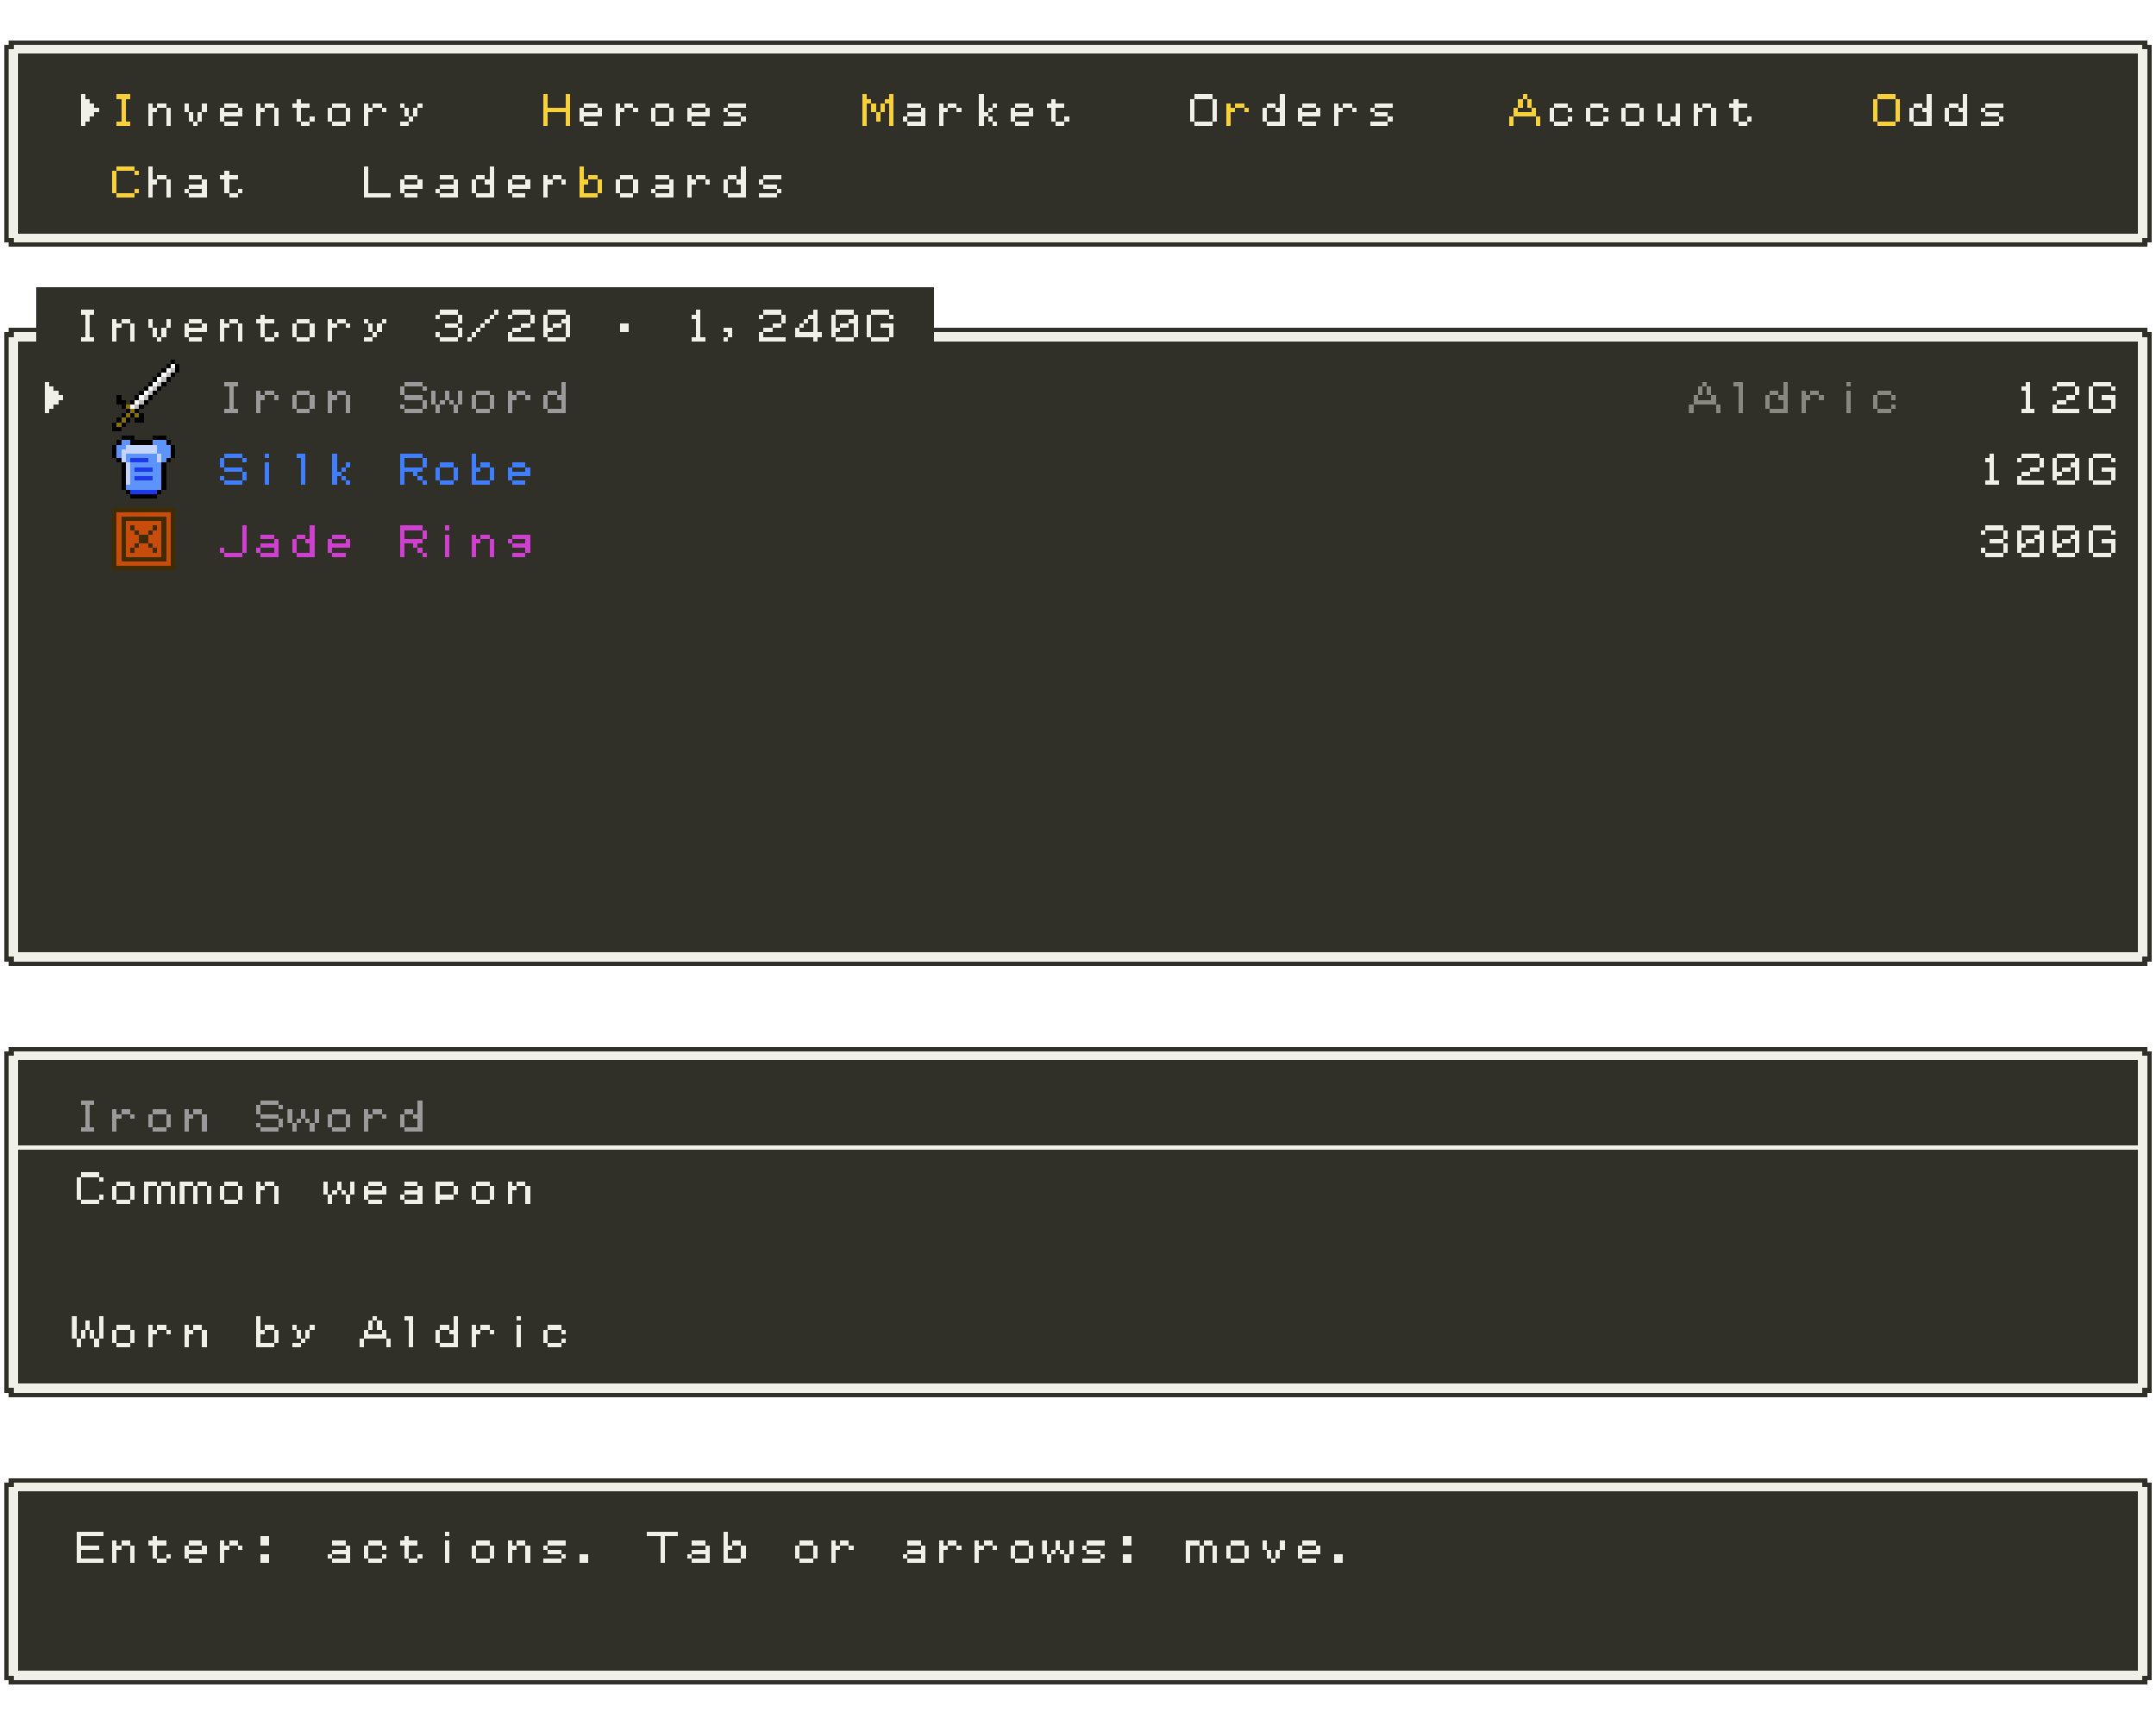
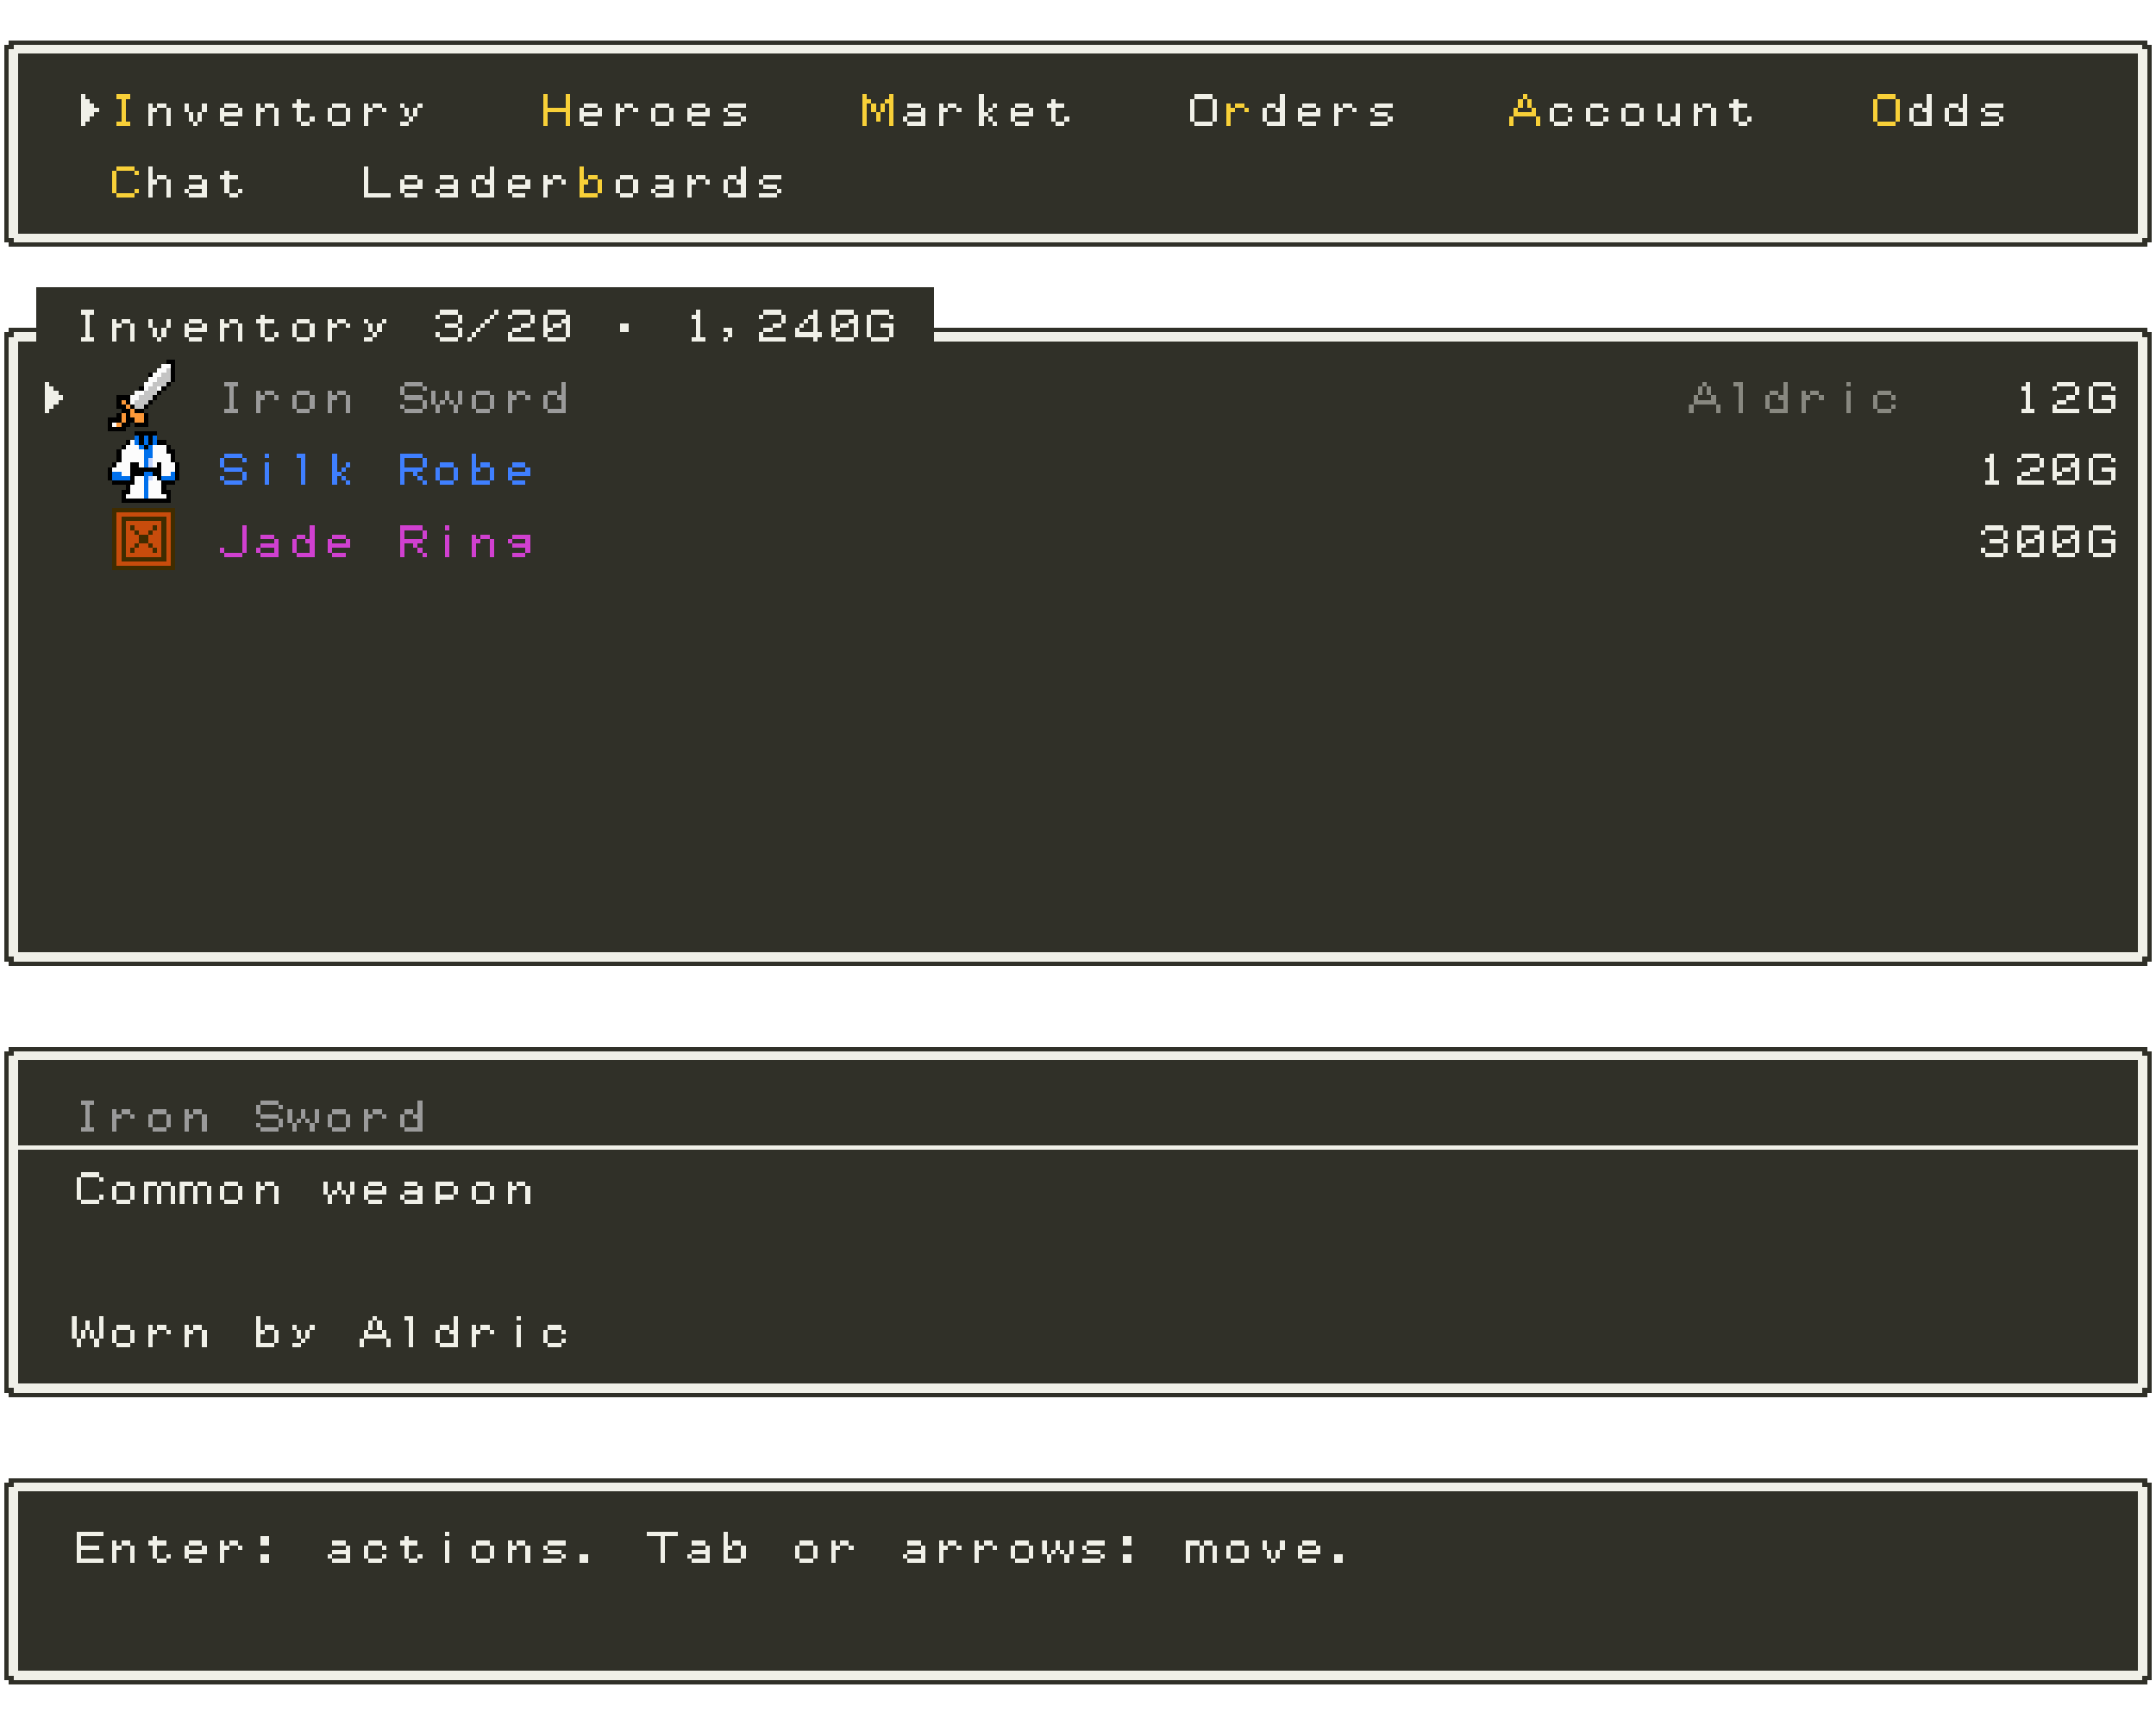
<svg xmlns="http://www.w3.org/2000/svg" viewBox="0 0 480 384" width="480" height="384" shape-rendering="crispEdges">
  <defs>
    <symbol id="g0">
      <path d="M2 5h1v1h-1zM2 6h2v1h-2zM2 7h3v1h-3zM2 8h4v1h-4zM2 9h3v1h-3zM2 10h2v1h-2zM2 11h1v1h-1z" />
    </symbol>
    <symbol id="g1">
      <path d="M2 5h3v1h-3zM3 6h1v1h-1zM3 7h1v1h-1zM3 8h1v1h-1zM3 9h1v1h-1zM3 10h1v1h-1zM2 11h3v1h-3z" />
    </symbol>
    <symbol id="g2">
      <path d="M1 7h1v1h-1zM3 7h2v1h-2zM1 8h2v1h-2zM5 8h1v1h-1zM1 9h1v1h-1zM5 9h1v1h-1zM1 10h1v1h-1zM5 10h1v1h-1zM1 11h1v1h-1zM5 11h1v1h-1z" />
    </symbol>
    <symbol id="g3">
      <path d="M1 7h1v1h-1zM5 7h1v1h-1zM1 8h1v1h-1zM5 8h1v1h-1zM2 9h1v1h-1zM4 9h1v1h-1zM2 10h1v1h-1zM4 10h1v1h-1zM3 11h1v1h-1z" />
    </symbol>
    <symbol id="g4">
      <path d="M2 7h3v1h-3zM1 8h1v1h-1zM5 8h1v1h-1zM1 9h5v1h-5zM1 10h1v1h-1zM2 11h3v1h-3z" />
    </symbol>
    <symbol id="g5">
      <path d="M2 6h1v1h-1zM1 7h4v1h-4zM2 8h1v1h-1zM2 9h1v1h-1zM2 10h1v1h-1zM5 10h1v1h-1zM3 11h2v1h-2z" />
    </symbol>
    <symbol id="g6">
      <path d="M2 7h3v1h-3zM1 8h1v1h-1zM5 8h1v1h-1zM1 9h1v1h-1zM5 9h1v1h-1zM1 10h1v1h-1zM5 10h1v1h-1zM2 11h3v1h-3z" />
    </symbol>
    <symbol id="g7">
      <path d="M1 7h1v1h-1zM3 7h2v1h-2zM1 8h2v1h-2zM5 8h1v1h-1zM1 9h1v1h-1zM1 10h1v1h-1zM1 11h1v1h-1z" />
    </symbol>
    <symbol id="g8">
      <path d="M1 7h1v1h-1zM5 7h1v1h-1zM2 8h1v1h-1zM4 8h1v1h-1zM2 9h1v1h-1zM4 9h1v1h-1zM3 10h1v1h-1zM1 11h2v1h-2z" />
    </symbol>
    <symbol id="g9">
      <path d="M1 5h1v1h-1zM6 5h1v1h-1zM1 6h1v1h-1zM6 6h1v1h-1zM1 7h1v1h-1zM6 7h1v1h-1zM1 8h6v1h-6zM1 9h1v1h-1zM6 9h1v1h-1zM1 10h1v1h-1zM6 10h1v1h-1zM1 11h1v1h-1zM6 11h1v1h-1z" />
    </symbol>
    <symbol id="g10">
      <path d="M2 7h4v1h-4zM1 8h1v1h-1zM2 9h3v1h-3zM5 10h1v1h-1zM1 11h4v1h-4z" />
    </symbol>
    <symbol id="g11">
      <path d="M0 5h1v1h-1zM6 5h1v1h-1zM0 6h2v1h-2zM5 6h2v1h-2zM0 7h1v1h-1zM2 7h1v1h-1zM4 7h1v1h-1zM6 7h1v1h-1zM0 8h1v1h-1zM2 8h1v1h-1zM4 8h1v1h-1zM6 8h1v1h-1zM0 9h1v1h-1zM3 9h1v1h-1zM6 9h1v1h-1zM0 10h1v1h-1zM3 10h1v1h-1zM6 10h1v1h-1zM0 11h1v1h-1zM6 11h1v1h-1z" />
    </symbol>
    <symbol id="g12">
      <path d="M2 7h3v1h-3zM5 8h1v1h-1zM2 9h4v1h-4zM1 10h1v1h-1zM5 10h1v1h-1zM2 11h4v1h-4z" />
    </symbol>
    <symbol id="g13">
      <path d="M2 5h1v1h-1zM2 6h1v1h-1zM2 7h1v1h-1zM5 7h1v1h-1zM2 8h1v1h-1zM4 8h1v1h-1zM2 9h2v1h-2zM2 10h1v1h-1zM4 10h1v1h-1zM2 11h1v1h-1zM5 11h1v1h-1z" />
    </symbol>
    <symbol id="g14">
      <path d="M2 5h4v1h-4zM1 6h1v1h-1zM6 6h1v1h-1zM1 7h1v1h-1zM6 7h1v1h-1zM1 8h1v1h-1zM6 8h1v1h-1zM1 9h1v1h-1zM6 9h1v1h-1zM1 10h1v1h-1zM6 10h1v1h-1zM2 11h4v1h-4z" />
    </symbol>
    <symbol id="g15">
      <path d="M5 5h1v1h-1zM5 6h1v1h-1zM2 7h2v1h-2zM5 7h1v1h-1zM1 8h1v1h-1zM4 8h2v1h-2zM1 9h1v1h-1zM5 9h1v1h-1zM1 10h1v1h-1zM5 10h1v1h-1zM2 11h4v1h-4z" />
    </symbol>
    <symbol id="g16">
      <path d="M3 5h1v1h-1zM2 6h1v1h-1zM4 6h1v1h-1zM2 7h1v1h-1zM4 7h1v1h-1zM1 8h1v1h-1zM5 8h1v1h-1zM1 9h5v1h-5zM0 10h1v1h-1zM6 10h1v1h-1zM0 11h1v1h-1zM6 11h1v1h-1z" />
    </symbol>
    <symbol id="g17">
      <path d="M2 7h3v1h-3zM1 8h1v1h-1zM5 8h1v1h-1zM1 9h1v1h-1zM1 10h1v1h-1zM5 10h1v1h-1zM2 11h3v1h-3z" />
    </symbol>
    <symbol id="g18">
      <path d="M1 7h1v1h-1zM5 7h1v1h-1zM1 8h1v1h-1zM5 8h1v1h-1zM1 9h1v1h-1zM5 9h1v1h-1zM1 10h1v1h-1zM4 10h2v1h-2zM2 11h2v1h-2zM5 11h1v1h-1z" />
    </symbol>
    <symbol id="g19">
      <path d="M2 5h4v1h-4zM1 6h1v1h-1zM6 6h1v1h-1zM1 7h1v1h-1zM1 8h1v1h-1zM1 9h1v1h-1zM1 10h1v1h-1zM6 10h1v1h-1zM2 11h4v1h-4z" />
    </symbol>
    <symbol id="g20">
      <path d="M1 5h1v1h-1zM1 6h1v1h-1zM1 7h1v1h-1zM3 7h2v1h-2zM1 8h2v1h-2zM5 8h1v1h-1zM1 9h1v1h-1zM5 9h1v1h-1zM1 10h1v1h-1zM5 10h1v1h-1zM1 11h1v1h-1zM5 11h1v1h-1z" />
    </symbol>
    <symbol id="g21">
      <path d="M1 5h1v1h-1zM1 6h1v1h-1zM1 7h1v1h-1zM1 8h1v1h-1zM1 9h1v1h-1zM1 10h1v1h-1zM1 11h6v1h-6z" />
    </symbol>
    <symbol id="g22">
      <path d="M1 5h1v1h-1zM1 6h1v1h-1zM1 7h1v1h-1zM3 7h2v1h-2zM1 8h2v1h-2zM5 8h1v1h-1zM1 9h1v1h-1zM5 9h1v1h-1zM1 10h1v1h-1zM5 10h1v1h-1zM1 11h4v1h-4z" />
    </symbol>
    <symbol id="g23">
      <path d="M2 5h4v1h-4zM1 6h1v1h-1zM6 6h1v1h-1zM6 7h1v1h-1zM3 8h3v1h-3zM6 9h1v1h-1zM1 10h1v1h-1zM6 10h1v1h-1zM2 11h4v1h-4z" />
    </symbol>
    <symbol id="g24">
      <path d="M6 5h1v1h-1zM5 6h1v1h-1zM4 7h1v1h-1zM3 8h1v1h-1zM2 9h1v1h-1zM1 10h1v1h-1zM0 11h1v1h-1z" />
    </symbol>
    <symbol id="g25">
      <path d="M2 5h4v1h-4zM1 6h1v1h-1zM6 6h1v1h-1zM6 7h1v1h-1zM4 8h2v1h-2zM2 9h2v1h-2zM1 10h1v1h-1zM1 11h6v1h-6z" />
    </symbol>
    <symbol id="g26">
      <path d="M2 5h4v1h-4zM1 6h1v1h-1zM6 6h1v1h-1zM1 7h1v1h-1zM5 7h2v1h-2zM1 8h1v1h-1zM3 8h2v1h-2zM6 8h1v1h-1zM1 9h2v1h-2zM6 9h1v1h-1zM1 10h1v1h-1zM6 10h1v1h-1zM2 11h4v1h-4z" />
    </symbol>
    <symbol id="g27">
      <path d="M2 8h2v1h-2zM2 9h2v1h-2z" />
    </symbol>
    <symbol id="g28">
      <path d="M3 5h1v1h-1zM2 6h2v1h-2zM3 7h1v1h-1zM3 8h1v1h-1zM3 9h1v1h-1zM3 10h1v1h-1zM2 11h3v1h-3z" />
    </symbol>
    <symbol id="g29">
      <path d="M1 9h2v1h-2zM2 10h1v1h-1zM1 11h1v1h-1z" />
    </symbol>
    <symbol id="g30">
      <path d="M5 5h1v1h-1zM4 6h2v1h-2zM3 7h1v1h-1zM5 7h1v1h-1zM2 8h1v1h-1zM5 8h1v1h-1zM1 9h1v1h-1zM5 9h1v1h-1zM1 10h6v1h-6zM5 11h1v1h-1z" />
    </symbol>
    <symbol id="g31">
      <path d="M2 5h4v1h-4zM1 6h1v1h-1zM6 6h1v1h-1zM1 7h1v1h-1zM1 8h1v1h-1zM4 8h3v1h-3zM1 9h1v1h-1zM6 9h1v1h-1zM1 10h1v1h-1zM6 10h1v1h-1zM2 11h4v1h-4z" />
    </symbol>
    <symbol id="g32">
      <path d="M2 5h4v1h-4zM1 6h1v1h-1zM6 6h1v1h-1zM1 7h1v1h-1zM2 8h4v1h-4zM6 9h1v1h-1zM1 10h1v1h-1zM6 10h1v1h-1zM2 11h4v1h-4z" />
    </symbol>
    <symbol id="g33">
      <path d="M0 7h1v1h-1zM3 7h1v1h-1zM6 7h1v1h-1zM0 8h1v1h-1zM3 8h1v1h-1zM6 8h1v1h-1zM0 9h1v1h-1zM2 9h1v1h-1zM4 9h1v1h-1zM6 9h1v1h-1zM1 10h1v1h-1zM5 10h1v1h-1zM1 11h1v1h-1zM5 11h1v1h-1z" />
    </symbol>
    <symbol id="g34">
      <path d="M2 5h2v1h-2zM3 6h1v1h-1zM3 7h1v1h-1zM3 8h1v1h-1zM3 9h1v1h-1zM3 10h1v1h-1zM3 11h1v1h-1z" />
    </symbol>
    <symbol id="g35">
      <path d="M3 5h1v1h-1zM3 7h1v1h-1zM3 8h1v1h-1zM3 9h1v1h-1zM3 10h1v1h-1zM3 11h1v1h-1z" />
    </symbol>
    <symbol id="g36">
      <path d="M1 5h5v1h-5zM1 6h1v1h-1zM6 6h1v1h-1zM1 7h1v1h-1zM6 7h1v1h-1zM1 8h5v1h-5zM1 9h1v1h-1zM4 9h1v1h-1zM1 10h1v1h-1zM5 10h1v1h-1zM1 11h1v1h-1zM6 11h1v1h-1z" />
    </symbol>
    <symbol id="g37">
      <path d="M6 5h1v1h-1zM6 6h1v1h-1zM6 7h1v1h-1zM6 8h1v1h-1zM6 9h1v1h-1zM1 10h1v1h-1zM6 10h1v1h-1zM2 11h4v1h-4z" />
    </symbol>
    <symbol id="g38">
      <path d="M2 7h4v1h-4zM1 8h1v1h-1zM5 8h1v1h-1zM2 9h4v1h-4zM5 10h1v1h-1zM2 11h3v1h-3z" />
    </symbol>
    <symbol id="g39">
      <path d="M0 7h3v1h-3zM4 7h2v1h-2zM0 8h1v1h-1zM3 8h1v1h-1zM6 8h1v1h-1zM0 9h1v1h-1zM3 9h1v1h-1zM6 9h1v1h-1zM0 10h1v1h-1zM3 10h1v1h-1zM6 10h1v1h-1zM0 11h1v1h-1zM3 11h1v1h-1zM6 11h1v1h-1z" />
    </symbol>
    <symbol id="g40">
      <path d="M1 7h4v1h-4zM1 8h1v1h-1zM5 8h1v1h-1zM1 9h1v1h-1zM5 9h1v1h-1zM1 10h4v1h-4zM1 11h1v1h-1z" />
    </symbol>
    <symbol id="g41">
      <path d="M0 5h1v1h-1zM6 5h1v1h-1zM0 6h1v1h-1zM3 6h1v1h-1zM6 6h1v1h-1zM0 7h1v1h-1zM3 7h1v1h-1zM6 7h1v1h-1zM0 8h1v1h-1zM2 8h1v1h-1zM4 8h1v1h-1zM6 8h1v1h-1zM0 9h1v1h-1zM2 9h1v1h-1zM4 9h1v1h-1zM6 9h1v1h-1zM1 10h1v1h-1zM5 10h1v1h-1zM1 11h1v1h-1zM5 11h1v1h-1z" />
    </symbol>
    <symbol id="g42">
      <path d="M1 5h6v1h-6zM1 6h1v1h-1zM1 7h1v1h-1zM1 8h5v1h-5zM1 9h1v1h-1zM1 10h1v1h-1zM1 11h6v1h-6z" />
    </symbol>
    <symbol id="g43">
      <path d="M2 6h2v1h-2zM2 7h2v1h-2zM2 10h2v1h-2zM2 11h2v1h-2z" />
    </symbol>
    <symbol id="g44">
      <path d="M1 10h2v1h-2zM1 11h2v1h-2z" />
    </symbol>
    <symbol id="g45">
      <path d="M0 5h7v1h-7zM3 6h1v1h-1zM3 7h1v1h-1zM3 8h1v1h-1zM3 9h1v1h-1zM3 10h1v1h-1zM3 11h1v1h-1z" />
    </symbol>
  </defs>
  <g id="w-tab">
    <path fill="#303028" d="M2 9H478V10H479V54H478V55H2V54H1V10H2Z" />
    <g fill="#f0f0e8">
      <rect x="3" y="10" width="474" height="1" />
      <rect x="2" y="11" width="476" height="1" />
      <rect x="2" y="52" width="476" height="1" />
      <rect x="3" y="53" width="474" height="1" />
      <rect x="2" y="12" width="2" height="40" />
      <rect x="476" y="12" width="2" height="40" />
    </g>
    <use href="#g0" x="16" y="16" fill="#f0f0e8" />
    <use href="#g1" x="24" y="16" fill="#f8d038" />
    <use href="#g2" x="32" y="16" fill="#f0f0e8" />
    <use href="#g3" x="40" y="16" fill="#f0f0e8" />
    <use href="#g4" x="48" y="16" fill="#f0f0e8" />
    <use href="#g2" x="56" y="16" fill="#f0f0e8" />
    <use href="#g5" x="64" y="16" fill="#f0f0e8" />
    <use href="#g6" x="72" y="16" fill="#f0f0e8" />
    <use href="#g7" x="80" y="16" fill="#f0f0e8" />
    <use href="#g8" x="88" y="16" fill="#f0f0e8" />
    <use href="#g9" x="120" y="16" fill="#f8d038" />
    <use href="#g4" x="128" y="16" fill="#f0f0e8" />
    <use href="#g7" x="136" y="16" fill="#f0f0e8" />
    <use href="#g6" x="144" y="16" fill="#f0f0e8" />
    <use href="#g4" x="152" y="16" fill="#f0f0e8" />
    <use href="#g10" x="160" y="16" fill="#f0f0e8" />
    <use href="#g11" x="192" y="16" fill="#f8d038" />
    <use href="#g12" x="200" y="16" fill="#f0f0e8" />
    <use href="#g7" x="208" y="16" fill="#f0f0e8" />
    <use href="#g13" x="216" y="16" fill="#f0f0e8" />
    <use href="#g4" x="224" y="16" fill="#f0f0e8" />
    <use href="#g5" x="232" y="16" fill="#f0f0e8" />
    <use href="#g14" x="264" y="16" fill="#f0f0e8" />
    <use href="#g7" x="272" y="16" fill="#f8d038" />
    <use href="#g15" x="280" y="16" fill="#f0f0e8" />
    <use href="#g4" x="288" y="16" fill="#f0f0e8" />
    <use href="#g7" x="296" y="16" fill="#f0f0e8" />
    <use href="#g10" x="304" y="16" fill="#f0f0e8" />
    <use href="#g16" x="336" y="16" fill="#f8d038" />
    <use href="#g17" x="344" y="16" fill="#f0f0e8" />
    <use href="#g17" x="352" y="16" fill="#f0f0e8" />
    <use href="#g6" x="360" y="16" fill="#f0f0e8" />
    <use href="#g18" x="368" y="16" fill="#f0f0e8" />
    <use href="#g2" x="376" y="16" fill="#f0f0e8" />
    <use href="#g5" x="384" y="16" fill="#f0f0e8" />
    <use href="#g14" x="416" y="16" fill="#f8d038" />
    <use href="#g15" x="424" y="16" fill="#f0f0e8" />
    <use href="#g15" x="432" y="16" fill="#f0f0e8" />
    <use href="#g10" x="440" y="16" fill="#f0f0e8" />
    <use href="#g19" x="24" y="32" fill="#f8d038" />
    <use href="#g20" x="32" y="32" fill="#f0f0e8" />
    <use href="#g12" x="40" y="32" fill="#f0f0e8" />
    <use href="#g5" x="48" y="32" fill="#f0f0e8" />
    <use href="#g21" x="80" y="32" fill="#f0f0e8" />
    <use href="#g4" x="88" y="32" fill="#f0f0e8" />
    <use href="#g12" x="96" y="32" fill="#f0f0e8" />
    <use href="#g15" x="104" y="32" fill="#f0f0e8" />
    <use href="#g4" x="112" y="32" fill="#f0f0e8" />
    <use href="#g7" x="120" y="32" fill="#f0f0e8" />
    <use href="#g22" x="128" y="32" fill="#f8d038" />
    <use href="#g6" x="136" y="32" fill="#f0f0e8" />
    <use href="#g12" x="144" y="32" fill="#f0f0e8" />
    <use href="#g7" x="152" y="32" fill="#f0f0e8" />
    <use href="#g15" x="160" y="32" fill="#f0f0e8" />
    <use href="#g10" x="168" y="32" fill="#f0f0e8" />
  </g>
  <g id="w-list" transform="translate(0 64)">
    <path fill="#303028" d="M2 9H478V10H479V150H478V151H2V150H1V10H2Z" />
    <g fill="#f0f0e8">
      <rect x="3" y="10" width="474" height="1" />
      <rect x="2" y="11" width="476" height="1" />
      <rect x="2" y="148" width="476" height="1" />
      <rect x="3" y="149" width="474" height="1" />
      <rect x="2" y="12" width="2" height="136" />
      <rect x="476" y="12" width="2" height="136" />
    </g>
    <rect x="8" y="0" width="200" height="16" fill="#303028" />
    <use href="#g1" x="16" y="0" fill="#f0f0e8" />
    <use href="#g2" x="24" y="0" fill="#f0f0e8" />
    <use href="#g3" x="32" y="0" fill="#f0f0e8" />
    <use href="#g4" x="40" y="0" fill="#f0f0e8" />
    <use href="#g2" x="48" y="0" fill="#f0f0e8" />
    <use href="#g5" x="56" y="0" fill="#f0f0e8" />
    <use href="#g6" x="64" y="0" fill="#f0f0e8" />
    <use href="#g7" x="72" y="0" fill="#f0f0e8" />
    <use href="#g8" x="80" y="0" fill="#f0f0e8" />
    <use href="#g23" x="96" y="0" fill="#f0f0e8" />
    <use href="#g24" x="104" y="0" fill="#f0f0e8" />
    <use href="#g25" x="112" y="0" fill="#f0f0e8" />
    <use href="#g26" x="120" y="0" fill="#f0f0e8" />
    <use href="#g27" x="136" y="0" fill="#f0f0e8" />
    <use href="#g28" x="152" y="0" fill="#f0f0e8" />
    <use href="#g29" x="160" y="0" fill="#f0f0e8" />
    <use href="#g25" x="168" y="0" fill="#f0f0e8" />
    <use href="#g30" x="176" y="0" fill="#f0f0e8" />
    <use href="#g26" x="184" y="0" fill="#f0f0e8" />
    <use href="#g31" x="192" y="0" fill="#f0f0e8" />
    <use href="#g0" x="8" y="16" fill="#f0f0e8" />
    <g transform="translate(24 16)">
-       <path fill="#000000" d="M14 0h1v1h-1zM13 1h1v1h-1zM15 1h1v1h-1zM12 2h1v1h-1zM15 2h1v1h-1zM11 3h1v1h-1zM14 3h1v1h-1zM10 4h1v1h-1zM13 4h1v1h-1zM9 5h1v1h-1zM12 5h1v1h-1zM8 6h1v1h-1zM11 6h1v1h-1zM7 7h1v1h-1zM10 7h1v1h-1zM2 8h1v1h-1zM6 8h1v1h-1zM9 8h1v1h-1zM2 9h2v1h-2zM5 9h1v1h-1zM8 9h1v1h-1zM3 10h1v1h-1zM7 10h1v1h-1zM4 11h1v1h-1zM6 11h1v1h-1zM3 12h1v1h-1zM5 12h1v1h-1zM7 12h1v1h-1zM2 13h1v1h-1zM4 13h1v1h-1zM6 13h2v1h-2zM1 14h1v1h-1zM3 14h1v1h-1zM1 15h2v1h-2z" />
-       <path fill="#887000" d="M4 10h1v1h-1zM5 11h1v1h-1zM4 12h1v1h-1zM6 12h1v1h-1zM3 13h1v1h-1zM2 14h1v1h-1z" />
-       <path fill="#bcbcbc" d="M14 2h1v1h-1zM13 3h1v1h-1zM12 4h1v1h-1zM11 5h1v1h-1zM10 6h1v1h-1zM9 7h1v1h-1zM8 8h1v1h-1zM7 9h1v1h-1zM6 10h1v1h-1z" />
-       <path fill="#fcfcfc" d="M14 1h1v1h-1zM13 2h1v1h-1zM12 3h1v1h-1zM11 4h1v1h-1zM10 5h1v1h-1zM9 6h1v1h-1zM8 7h1v1h-1zM7 8h1v1h-1zM6 9h1v1h-1zM5 10h1v1h-1z" />
+       <path fill="#000000" d="M13 0h2v1h-2zM14 1h1v1h-1zM14 2h1v1h-1zM9 3h1v1h-1zM14 3h1v1h-1zM14 4h1v1h-1zM13 5h1v1h-1zM7 6h1v1h-1zM12 6h1v1h-1zM11 7h1v1h-1zM2 8h3v1h-3zM10 8h1v1h-1zM2 9h1v1h-1zM4 9h1v1h-1zM9 9h1v1h-1zM2 10h2v1h-2zM5 10h1v1h-1zM8 10h1v1h-1zM3 11h2v1h-2zM6 11h2v1h-2zM2 12h1v1h-1zM4 12h1v1h-1zM8 12h1v1h-1zM0 13h3v1h-3zM4 13h2v1h-2zM8 13h1v1h-1zM0 14h1v1h-1zM3 14h2v1h-2zM6 14h3v1h-3zM0 15h4v1h-4z" />
+       <path fill="#c4c4c4" d="M13 2h1v1h-1zM12 3h2v1h-2zM11 4h3v1h-3zM10 5h3v1h-3zM9 6h2v1h-2zM8 7h3v1h-3zM7 8h3v1h-3zM6 9h3v1h-3zM6 10h2v1h-2z" />
+       <path fill="#fc9838" d="M3 9h1v1h-1zM4 10h1v1h-1zM5 11h1v1h-1zM3 12h1v1h-1zM5 12h3v1h-3zM3 13h1v1h-1zM6 13h2v1h-2zM2 14h1v1h-1z" />
+       <path fill="#fcfcfc" d="M12 1h2v1h-2zM11 2h2v1h-2zM10 3h2v1h-2zM9 4h2v1h-2zM8 5h2v1h-2zM8 6h1v1h-1zM11 6h1v1h-1zM6 7h2v1h-2zM5 8h2v1h-2zM5 9h1v1h-1zM1 14h1v1h-1z" />
    </g>
    <use href="#g1" x="48" y="16" fill="#9a9a9a" />
    <use href="#g7" x="56" y="16" fill="#9a9a9a" />
    <use href="#g6" x="64" y="16" fill="#9a9a9a" />
    <use href="#g2" x="72" y="16" fill="#9a9a9a" />
    <use href="#g32" x="88" y="16" fill="#9a9a9a" />
    <use href="#g33" x="96" y="16" fill="#9a9a9a" />
    <use href="#g6" x="104" y="16" fill="#9a9a9a" />
    <use href="#g7" x="112" y="16" fill="#9a9a9a" />
    <use href="#g15" x="120" y="16" fill="#9a9a9a" />
    <use href="#g16" x="376" y="16" fill="#888880" />
    <use href="#g34" x="384" y="16" fill="#888880" />
    <use href="#g15" x="392" y="16" fill="#888880" />
    <use href="#g7" x="400" y="16" fill="#888880" />
    <use href="#g35" x="408" y="16" fill="#888880" />
    <use href="#g17" x="416" y="16" fill="#888880" />
    <use href="#g28" x="448" y="16" fill="#f0f0e8" />
    <use href="#g25" x="456" y="16" fill="#f0f0e8" />
    <use href="#g31" x="464" y="16" fill="#f0f0e8" />
    <g transform="translate(24 32)">
-       <path fill="#000000" d="M3 1h3v1h-3zM10 1h3v1h-3zM2 2h1v1h-1zM5 2h5v1h-5zM13 2h1v1h-1zM1 3h1v1h-1zM14 3h1v1h-1zM1 4h1v1h-1zM14 4h1v1h-1zM1 5h1v1h-1zM14 5h1v1h-1zM2 6h1v1h-1zM13 6h1v1h-1zM3 7h1v1h-1zM12 7h1v1h-1zM3 8h1v1h-1zM12 8h1v1h-1zM3 9h1v1h-1zM12 9h1v1h-1zM3 10h1v1h-1zM12 10h1v1h-1zM3 11h1v1h-1zM12 11h1v1h-1zM3 12h1v1h-1zM12 12h1v1h-1zM4 13h1v1h-1zM11 13h1v1h-1zM5 14h6v1h-6z" />
-       <path fill="#2038ec" d="M5 6h4v1h-4zM6 8h4v1h-4zM6 10h4v1h-4zM5 13h6v1h-6z" />
-       <path fill="#5c94fc" d="M3 2h2v1h-2zM10 2h3v1h-3zM2 3h2v1h-2zM11 3h3v1h-3zM2 4h1v1h-1zM11 4h3v1h-3zM2 5h1v1h-1zM4 5h7v1h-7zM12 5h2v1h-2zM4 6h1v1h-1zM9 6h2v1h-2zM12 6h1v1h-1zM5 7h7v1h-7zM5 8h1v1h-1zM10 8h2v1h-2zM5 9h7v1h-7zM5 10h1v1h-1zM10 10h2v1h-2zM5 11h7v1h-7zM4 12h8v1h-8z" />
-       <path fill="#c4d4fc" d="M4 3h7v1h-7zM3 4h8v1h-8zM3 5h1v1h-1zM11 5h1v1h-1zM3 6h1v1h-1zM11 6h1v1h-1zM4 7h1v1h-1zM4 8h1v1h-1zM4 9h1v1h-1zM4 10h1v1h-1zM4 11h1v1h-1z" />
+       <path fill="#000000" d="M6 0h5v1h-5zM7 1h1v1h-1zM9 1h1v1h-1zM4 2h1v1h-1zM7 2h1v1h-1zM9 2h1v1h-1zM11 2h2v1h-2zM3 3h1v1h-1zM8 3h1v1h-1zM13 3h1v1h-1zM2 4h1v1h-1zM13 4h2v1h-2zM2 5h1v1h-1zM14 5h1v1h-1zM2 6h1v1h-1zM14 6h1v1h-1zM1 7h1v1h-1zM5 7h2v1h-2zM11 7h1v1h-1zM15 7h1v1h-1zM0 8h1v1h-1zM5 8h7v1h-7zM15 8h1v1h-1zM0 9h1v1h-1zM5 9h3v1h-3zM10 9h2v1h-2zM15 9h1v1h-1zM0 10h1v1h-1zM5 10h1v1h-1zM11 10h1v1h-1zM15 10h1v1h-1zM1 11h5v1h-5zM12 11h3v1h-3zM4 12h1v1h-1zM12 12h1v1h-1zM3 13h2v1h-2zM12 13h2v1h-2zM3 14h1v1h-1zM13 14h1v1h-1zM3 15h11v1h-11z" />
+       <path fill="#0070ec" d="M6 1h1v1h-1zM8 1h1v1h-1zM10 1h1v1h-1zM6 2h1v1h-1zM8 2h1v1h-1zM10 2h1v1h-1zM7 3h1v1h-1zM9 3h1v1h-1zM8 4h2v1h-2zM8 5h2v1h-2zM8 6h1v1h-1zM8 7h1v1h-1zM1 9h2v1h-2zM8 9h2v1h-2zM14 9h1v1h-1zM1 10h4v1h-4zM8 10h1v1h-1zM12 10h3v1h-3zM8 11h1v1h-1zM8 12h1v1h-1zM8 13h1v1h-1zM8 14h1v1h-1z" />
+       <path fill="#c4d4fc" d="M9 6h1v1h-1zM9 7h1v1h-1zM9 10h1v1h-1z" />
+       <path fill="#fcfcfc" d="M5 2h1v1h-1zM4 3h3v1h-3zM10 3h3v1h-3zM3 4h5v1h-5zM10 4h3v1h-3zM3 5h5v1h-5zM10 5h4v1h-4zM3 6h5v1h-5zM10 6h4v1h-4zM2 7h3v1h-3zM7 7h1v1h-1zM10 7h1v1h-1zM12 7h3v1h-3zM1 8h4v1h-4zM12 8h3v1h-3zM3 9h2v1h-2zM12 9h2v1h-2zM6 10h2v1h-2zM10 10h1v1h-1zM6 11h2v1h-2zM9 11h3v1h-3zM5 12h3v1h-3zM9 12h3v1h-3zM5 13h3v1h-3zM9 13h3v1h-3zM4 14h4v1h-4zM9 14h4v1h-4z" />
    </g>
    <use href="#g32" x="48" y="32" fill="#3f7fff" />
    <use href="#g35" x="56" y="32" fill="#3f7fff" />
    <use href="#g34" x="64" y="32" fill="#3f7fff" />
    <use href="#g13" x="72" y="32" fill="#3f7fff" />
    <use href="#g36" x="88" y="32" fill="#3f7fff" />
    <use href="#g6" x="96" y="32" fill="#3f7fff" />
    <use href="#g22" x="104" y="32" fill="#3f7fff" />
    <use href="#g4" x="112" y="32" fill="#3f7fff" />
    <use href="#g28" x="440" y="32" fill="#f0f0e8" />
    <use href="#g25" x="448" y="32" fill="#f0f0e8" />
    <use href="#g26" x="456" y="32" fill="#f0f0e8" />
    <use href="#g31" x="464" y="32" fill="#f0f0e8" />
    <g transform="translate(24 48)">
      <path fill="#402c00" d="M1 1h14v1h-14zM1 2h1v1h-1zM14 2h1v1h-1zM1 3h1v1h-1zM3 3h10v1h-10zM14 3h1v1h-1zM1 4h1v1h-1zM3 4h1v1h-1zM12 4h1v1h-1zM14 4h1v1h-1zM1 5h1v1h-1zM3 5h1v1h-1zM5 5h1v1h-1zM10 5h1v1h-1zM12 5h1v1h-1zM14 5h1v1h-1zM1 6h1v1h-1zM3 6h1v1h-1zM6 6h1v1h-1zM9 6h1v1h-1zM12 6h1v1h-1zM14 6h1v1h-1zM1 7h1v1h-1zM3 7h1v1h-1zM7 7h2v1h-2zM12 7h1v1h-1zM14 7h1v1h-1zM1 8h1v1h-1zM3 8h1v1h-1zM7 8h2v1h-2zM12 8h1v1h-1zM14 8h1v1h-1zM1 9h1v1h-1zM3 9h1v1h-1zM6 9h1v1h-1zM9 9h1v1h-1zM12 9h1v1h-1zM14 9h1v1h-1zM1 10h1v1h-1zM3 10h1v1h-1zM5 10h1v1h-1zM10 10h1v1h-1zM12 10h1v1h-1zM14 10h1v1h-1zM1 11h1v1h-1zM3 11h1v1h-1zM12 11h1v1h-1zM14 11h1v1h-1zM1 12h1v1h-1zM3 12h10v1h-10zM14 12h1v1h-1zM1 13h1v1h-1zM14 13h1v1h-1zM1 14h14v1h-14z" />
      <path fill="#c84c0c" d="M2 2h12v1h-12zM2 3h1v1h-1zM13 3h1v1h-1zM2 4h1v1h-1zM4 4h8v1h-8zM13 4h1v1h-1zM2 5h1v1h-1zM4 5h1v1h-1zM6 5h4v1h-4zM11 5h1v1h-1zM13 5h1v1h-1zM2 6h1v1h-1zM4 6h2v1h-2zM7 6h2v1h-2zM10 6h2v1h-2zM13 6h1v1h-1zM2 7h1v1h-1zM4 7h3v1h-3zM9 7h3v1h-3zM13 7h1v1h-1zM2 8h1v1h-1zM4 8h3v1h-3zM9 8h3v1h-3zM13 8h1v1h-1zM2 9h1v1h-1zM4 9h2v1h-2zM7 9h2v1h-2zM10 9h2v1h-2zM13 9h1v1h-1zM2 10h1v1h-1zM4 10h1v1h-1zM6 10h4v1h-4zM11 10h1v1h-1zM13 10h1v1h-1zM2 11h1v1h-1zM4 11h8v1h-8zM13 11h1v1h-1zM2 12h1v1h-1zM13 12h1v1h-1zM2 13h12v1h-12z" />
    </g>
    <use href="#g37" x="48" y="48" fill="#d040d0" />
    <use href="#g12" x="56" y="48" fill="#d040d0" />
    <use href="#g15" x="64" y="48" fill="#d040d0" />
    <use href="#g4" x="72" y="48" fill="#d040d0" />
    <use href="#g36" x="88" y="48" fill="#d040d0" />
    <use href="#g35" x="96" y="48" fill="#d040d0" />
    <use href="#g2" x="104" y="48" fill="#d040d0" />
    <use href="#g38" x="112" y="48" fill="#d040d0" />
    <use href="#g23" x="440" y="48" fill="#f0f0e8" />
    <use href="#g26" x="448" y="48" fill="#f0f0e8" />
    <use href="#g26" x="456" y="48" fill="#f0f0e8" />
    <use href="#g31" x="464" y="48" fill="#f0f0e8" />
  </g>
  <g id="w-detail" transform="translate(0 224)">
    <path fill="#303028" d="M2 9H478V10H479V86H478V87H2V86H1V10H2Z" />
    <g fill="#f0f0e8">
      <rect x="3" y="10" width="474" height="1" />
      <rect x="2" y="11" width="476" height="1" />
      <rect x="2" y="84" width="476" height="1" />
      <rect x="3" y="85" width="474" height="1" />
      <rect x="2" y="12" width="2" height="72" />
      <rect x="476" y="12" width="2" height="72" />
    </g>
    <use href="#g1" x="16" y="16" fill="#9a9a9a" />
    <use href="#g7" x="24" y="16" fill="#9a9a9a" />
    <use href="#g6" x="32" y="16" fill="#9a9a9a" />
    <use href="#g2" x="40" y="16" fill="#9a9a9a" />
    <use href="#g32" x="56" y="16" fill="#9a9a9a" />
    <use href="#g33" x="64" y="16" fill="#9a9a9a" />
    <use href="#g6" x="72" y="16" fill="#9a9a9a" />
    <use href="#g7" x="80" y="16" fill="#9a9a9a" />
    <use href="#g15" x="88" y="16" fill="#9a9a9a" />
    <rect x="2" y="31" width="476" height="1" fill="#f0f0e8" />
    <use href="#g19" x="16" y="32" fill="#f0f0e8" />
    <use href="#g6" x="24" y="32" fill="#f0f0e8" />
    <use href="#g39" x="32" y="32" fill="#f0f0e8" />
    <use href="#g39" x="40" y="32" fill="#f0f0e8" />
    <use href="#g6" x="48" y="32" fill="#f0f0e8" />
    <use href="#g2" x="56" y="32" fill="#f0f0e8" />
    <use href="#g33" x="72" y="32" fill="#f0f0e8" />
    <use href="#g4" x="80" y="32" fill="#f0f0e8" />
    <use href="#g12" x="88" y="32" fill="#f0f0e8" />
    <use href="#g40" x="96" y="32" fill="#f0f0e8" />
    <use href="#g6" x="104" y="32" fill="#f0f0e8" />
    <use href="#g2" x="112" y="32" fill="#f0f0e8" />
    <use href="#g41" x="16" y="64" fill="#f0f0e8" />
    <use href="#g6" x="24" y="64" fill="#f0f0e8" />
    <use href="#g7" x="32" y="64" fill="#f0f0e8" />
    <use href="#g2" x="40" y="64" fill="#f0f0e8" />
    <use href="#g22" x="56" y="64" fill="#f0f0e8" />
    <use href="#g8" x="64" y="64" fill="#f0f0e8" />
    <use href="#g16" x="80" y="64" fill="#f0f0e8" />
    <use href="#g34" x="88" y="64" fill="#f0f0e8" />
    <use href="#g15" x="96" y="64" fill="#f0f0e8" />
    <use href="#g7" x="104" y="64" fill="#f0f0e8" />
    <use href="#g35" x="112" y="64" fill="#f0f0e8" />
    <use href="#g17" x="120" y="64" fill="#f0f0e8" />
  </g>
  <g id="w-message" transform="translate(0 320)">
    <path fill="#303028" d="M2 9H478V10H479V54H478V55H2V54H1V10H2Z" />
    <g fill="#f0f0e8">
      <rect x="3" y="10" width="474" height="1" />
      <rect x="2" y="11" width="476" height="1" />
      <rect x="2" y="52" width="476" height="1" />
      <rect x="3" y="53" width="474" height="1" />
      <rect x="2" y="12" width="2" height="40" />
      <rect x="476" y="12" width="2" height="40" />
    </g>
    <use href="#g42" x="16" y="16" fill="#f0f0e8" />
    <use href="#g2" x="24" y="16" fill="#f0f0e8" />
    <use href="#g5" x="32" y="16" fill="#f0f0e8" />
    <use href="#g4" x="40" y="16" fill="#f0f0e8" />
    <use href="#g7" x="48" y="16" fill="#f0f0e8" />
    <use href="#g43" x="56" y="16" fill="#f0f0e8" />
    <use href="#g12" x="72" y="16" fill="#f0f0e8" />
    <use href="#g17" x="80" y="16" fill="#f0f0e8" />
    <use href="#g5" x="88" y="16" fill="#f0f0e8" />
    <use href="#g35" x="96" y="16" fill="#f0f0e8" />
    <use href="#g6" x="104" y="16" fill="#f0f0e8" />
    <use href="#g2" x="112" y="16" fill="#f0f0e8" />
    <use href="#g10" x="120" y="16" fill="#f0f0e8" />
    <use href="#g44" x="128" y="16" fill="#f0f0e8" />
    <use href="#g45" x="144" y="16" fill="#f0f0e8" />
    <use href="#g12" x="152" y="16" fill="#f0f0e8" />
    <use href="#g22" x="160" y="16" fill="#f0f0e8" />
    <use href="#g6" x="176" y="16" fill="#f0f0e8" />
    <use href="#g7" x="184" y="16" fill="#f0f0e8" />
    <use href="#g12" x="200" y="16" fill="#f0f0e8" />
    <use href="#g7" x="208" y="16" fill="#f0f0e8" />
    <use href="#g7" x="216" y="16" fill="#f0f0e8" />
    <use href="#g6" x="224" y="16" fill="#f0f0e8" />
    <use href="#g33" x="232" y="16" fill="#f0f0e8" />
    <use href="#g10" x="240" y="16" fill="#f0f0e8" />
    <use href="#g43" x="248" y="16" fill="#f0f0e8" />
    <use href="#g39" x="264" y="16" fill="#f0f0e8" />
    <use href="#g6" x="272" y="16" fill="#f0f0e8" />
    <use href="#g3" x="280" y="16" fill="#f0f0e8" />
    <use href="#g4" x="288" y="16" fill="#f0f0e8" />
    <use href="#g44" x="296" y="16" fill="#f0f0e8" />
  </g>
</svg>
